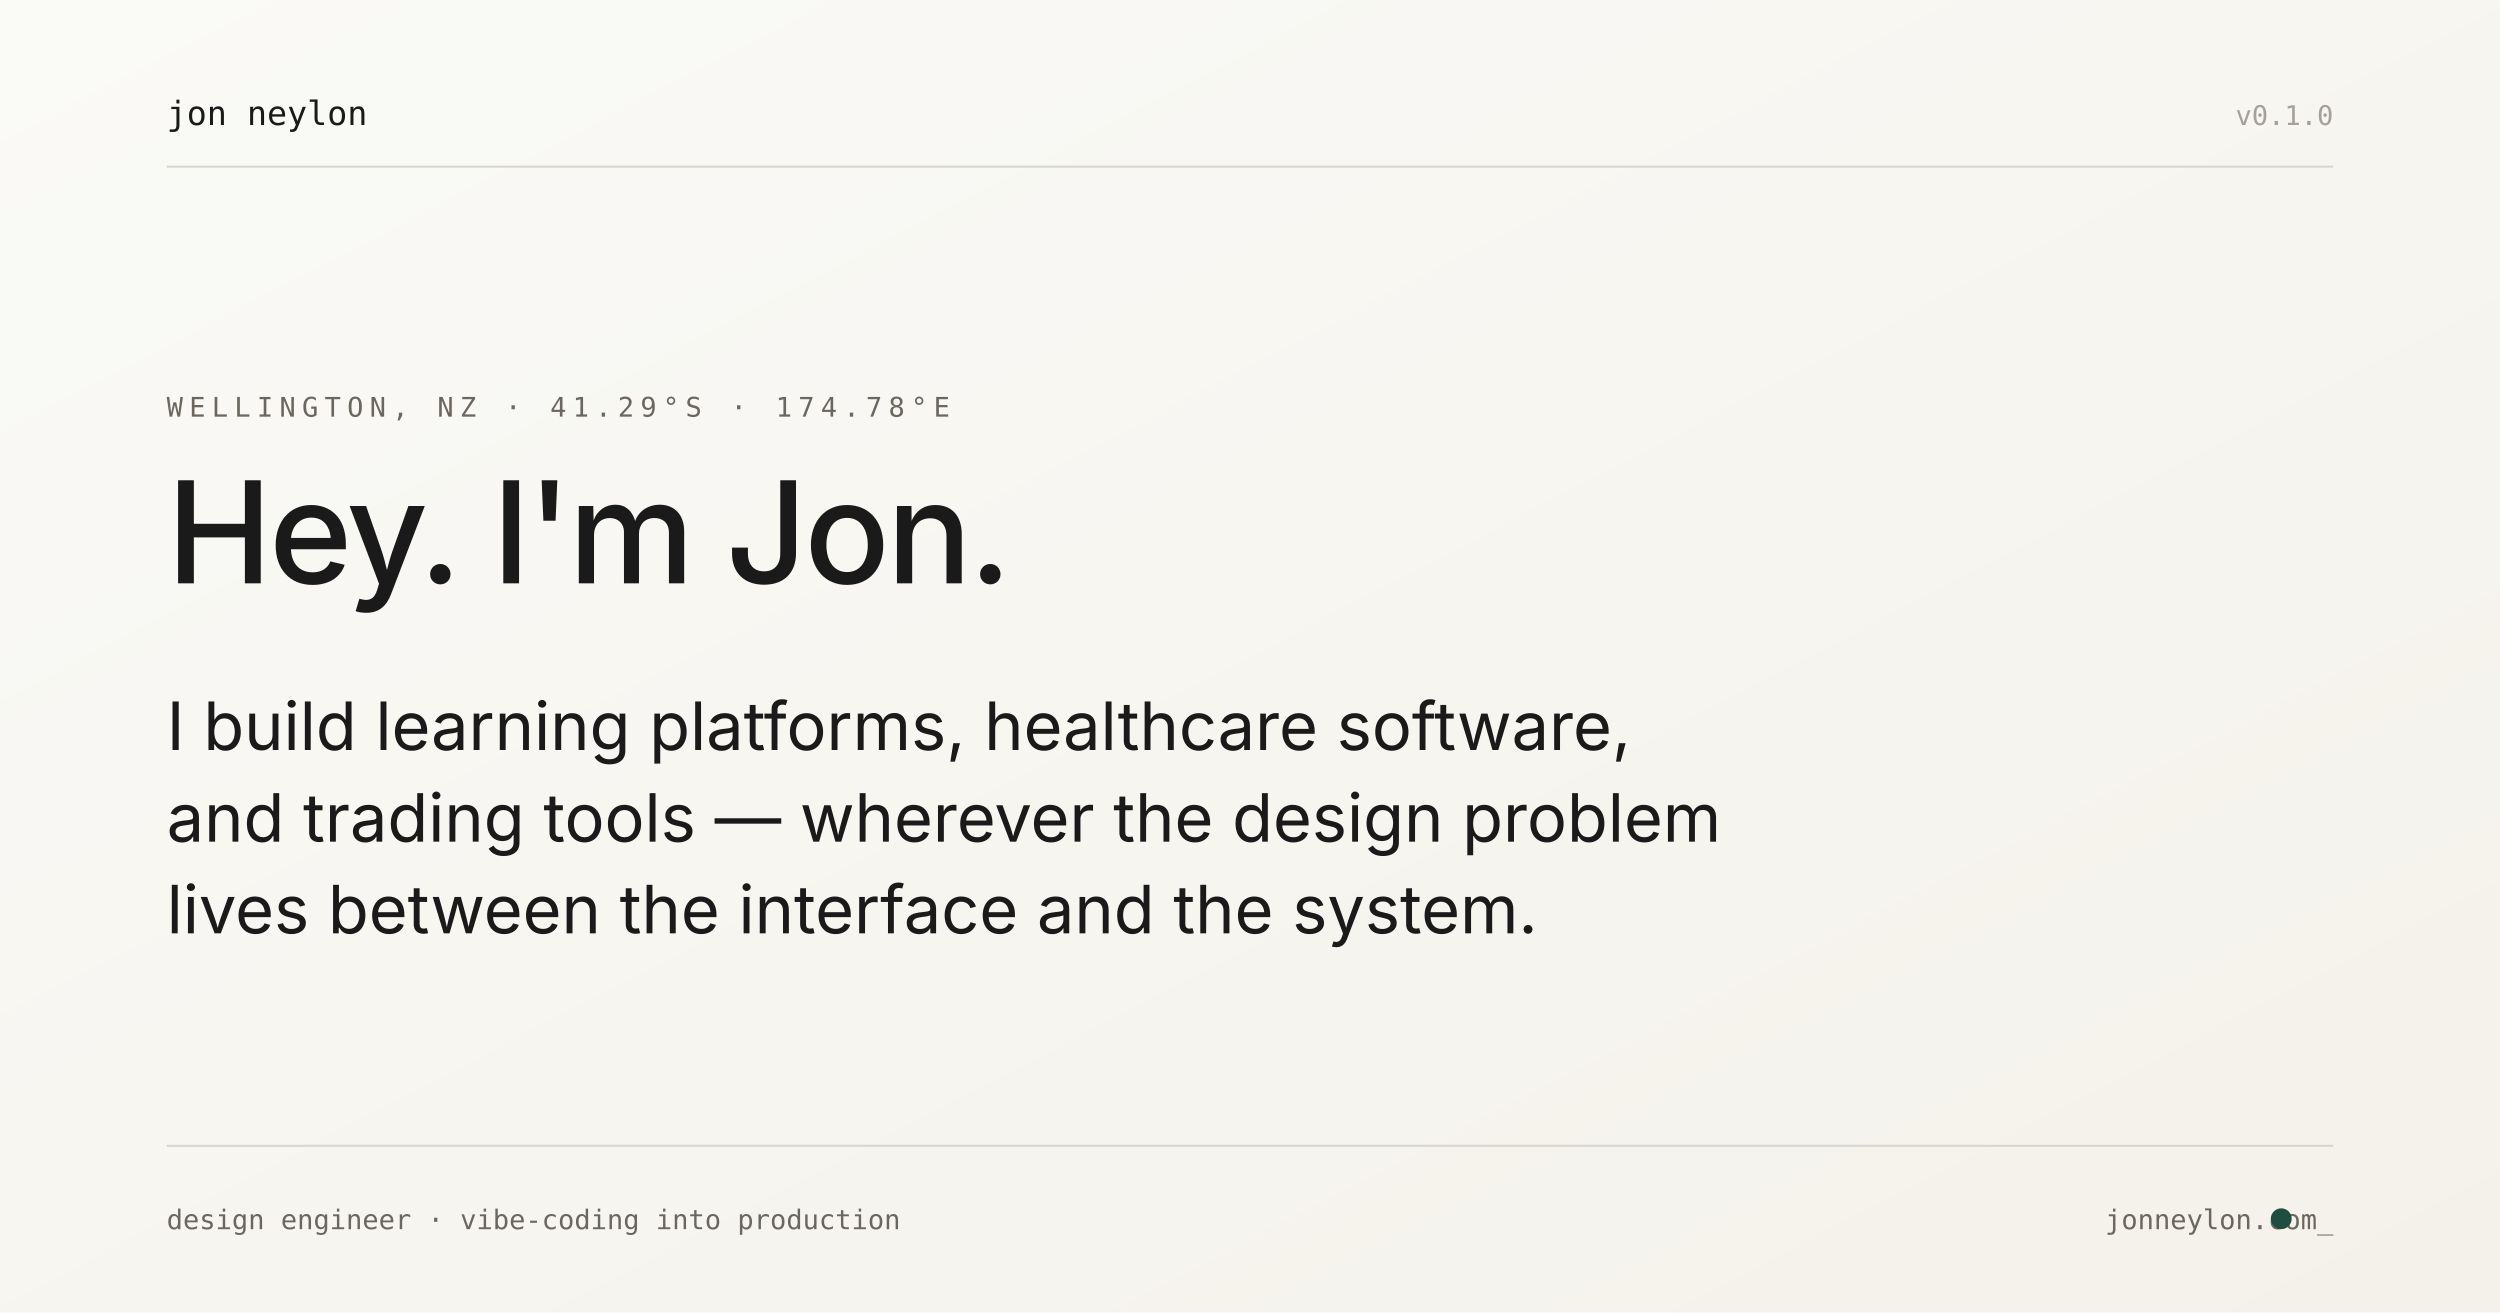
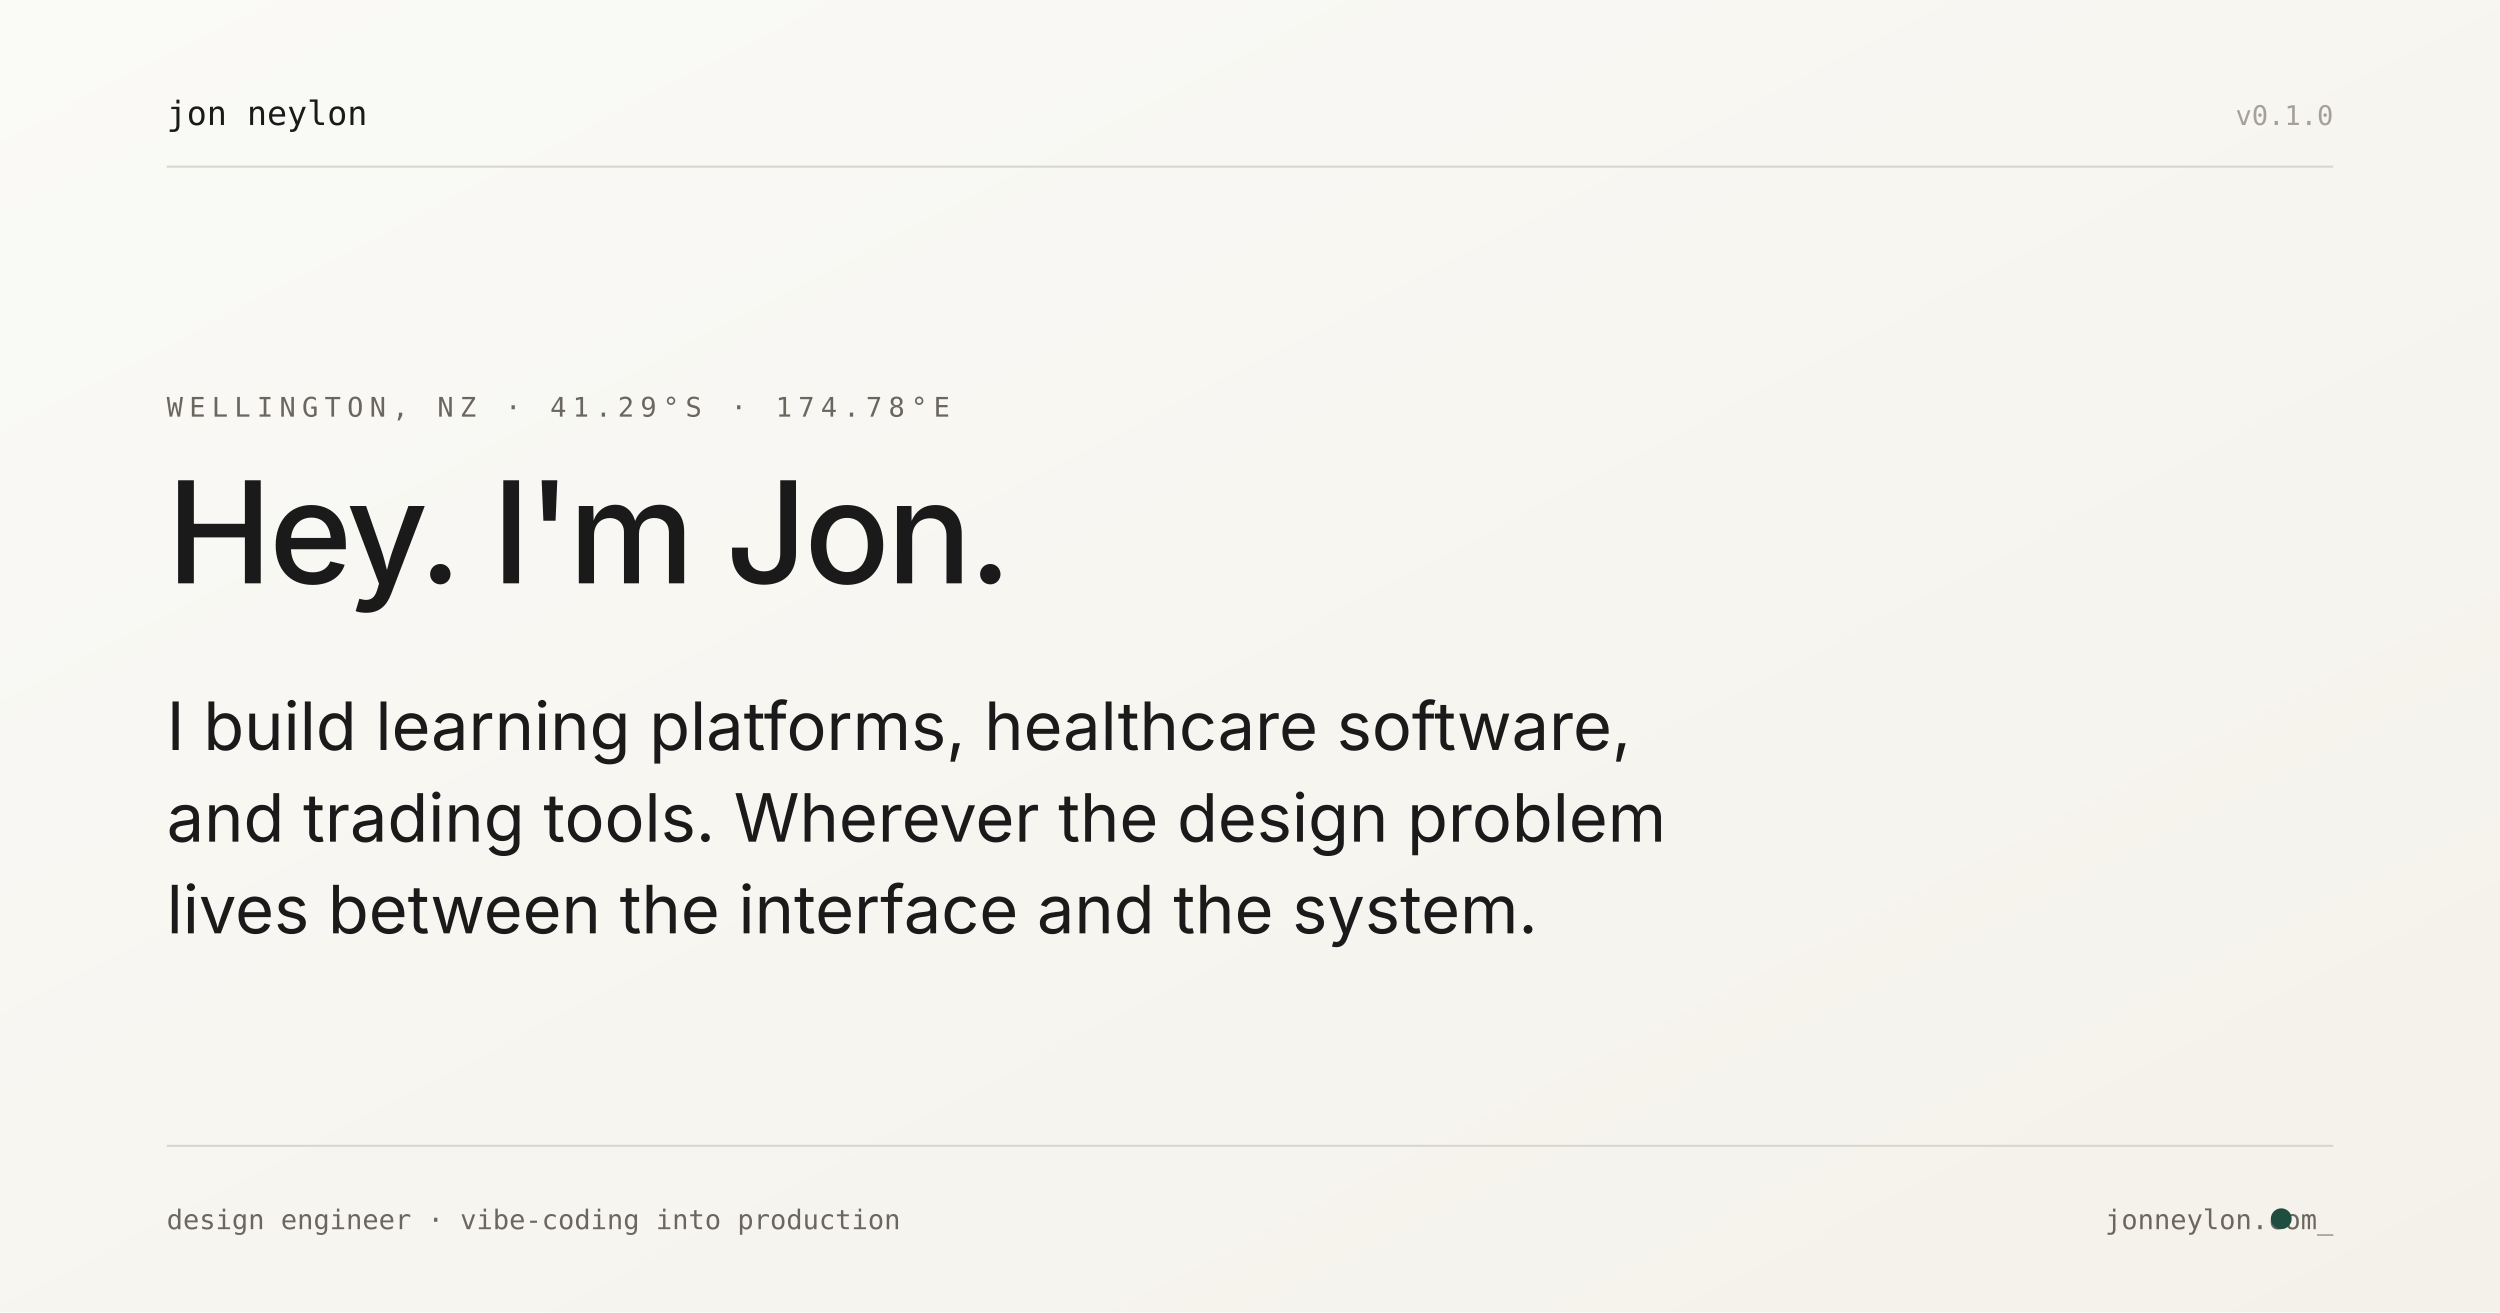
<svg xmlns="http://www.w3.org/2000/svg" viewBox="0 0 1200 630" width="1200" height="630">
  <defs>
    <linearGradient id="bg" x1="0" y1="0" x2="1" y2="1">
      <stop offset="0%" stop-color="#FAFAF7" />
      <stop offset="100%" stop-color="#F4F1EA" />
    </linearGradient>
  </defs>
  <rect width="1200" height="630" fill="url(#bg)" />
  <line x1="80" y1="80" x2="1120" y2="80" stroke="#D9D6CE" stroke-width="1" />
  <line x1="80" y1="550" x2="1120" y2="550" stroke="#D9D6CE" stroke-width="1" />
  <text x="80" y="60" font-family="ui-monospace, 'JetBrains Mono', monospace" font-size="16" fill="#1A1A1A" font-weight="500">jon neylon</text>
  <text x="1120" y="60" font-family="ui-monospace, 'JetBrains Mono', monospace" font-size="13" fill="#A5A199" text-anchor="end">v0.1.0</text>
  <text x="80" y="200" font-family="ui-monospace, 'JetBrains Mono', monospace" font-size="13" fill="#6B6760" letter-spacing="3">WELLINGTON, NZ · 41.29°S · 174.78°E</text>
  <text x="80" y="280" font-family="Inter, sans-serif" font-size="68" fill="#1A1A1A" font-weight="500" letter-spacing="-1.5">Hey. I'm Jon.</text>
  <text x="80" y="360" font-family="Inter, sans-serif" font-size="32" fill="#1A1A1A">
    <tspan x="80" dy="0">I build learning platforms, healthcare software,</tspan>
-     <tspan x="80" dy="44">and trading tools — wherever the design problem</tspan>
+     <tspan x="80" dy="44">and trading tools. Wherever the design problem</tspan>
    <tspan x="80" dy="44">lives between the interface and the system.</tspan>
  </text>
  <text x="80" y="590" font-family="ui-monospace, 'JetBrains Mono', monospace" font-size="13" fill="#6B6760">design engineer · vibe-coding into production</text>
  <text x="1120" y="590" font-family="ui-monospace, 'JetBrains Mono', monospace" font-size="13" fill="#6B6760" text-anchor="end">jonneylon.com_</text>
  <circle cx="1095" cy="585" r="5" fill="#1F4D3F" />
</svg>
